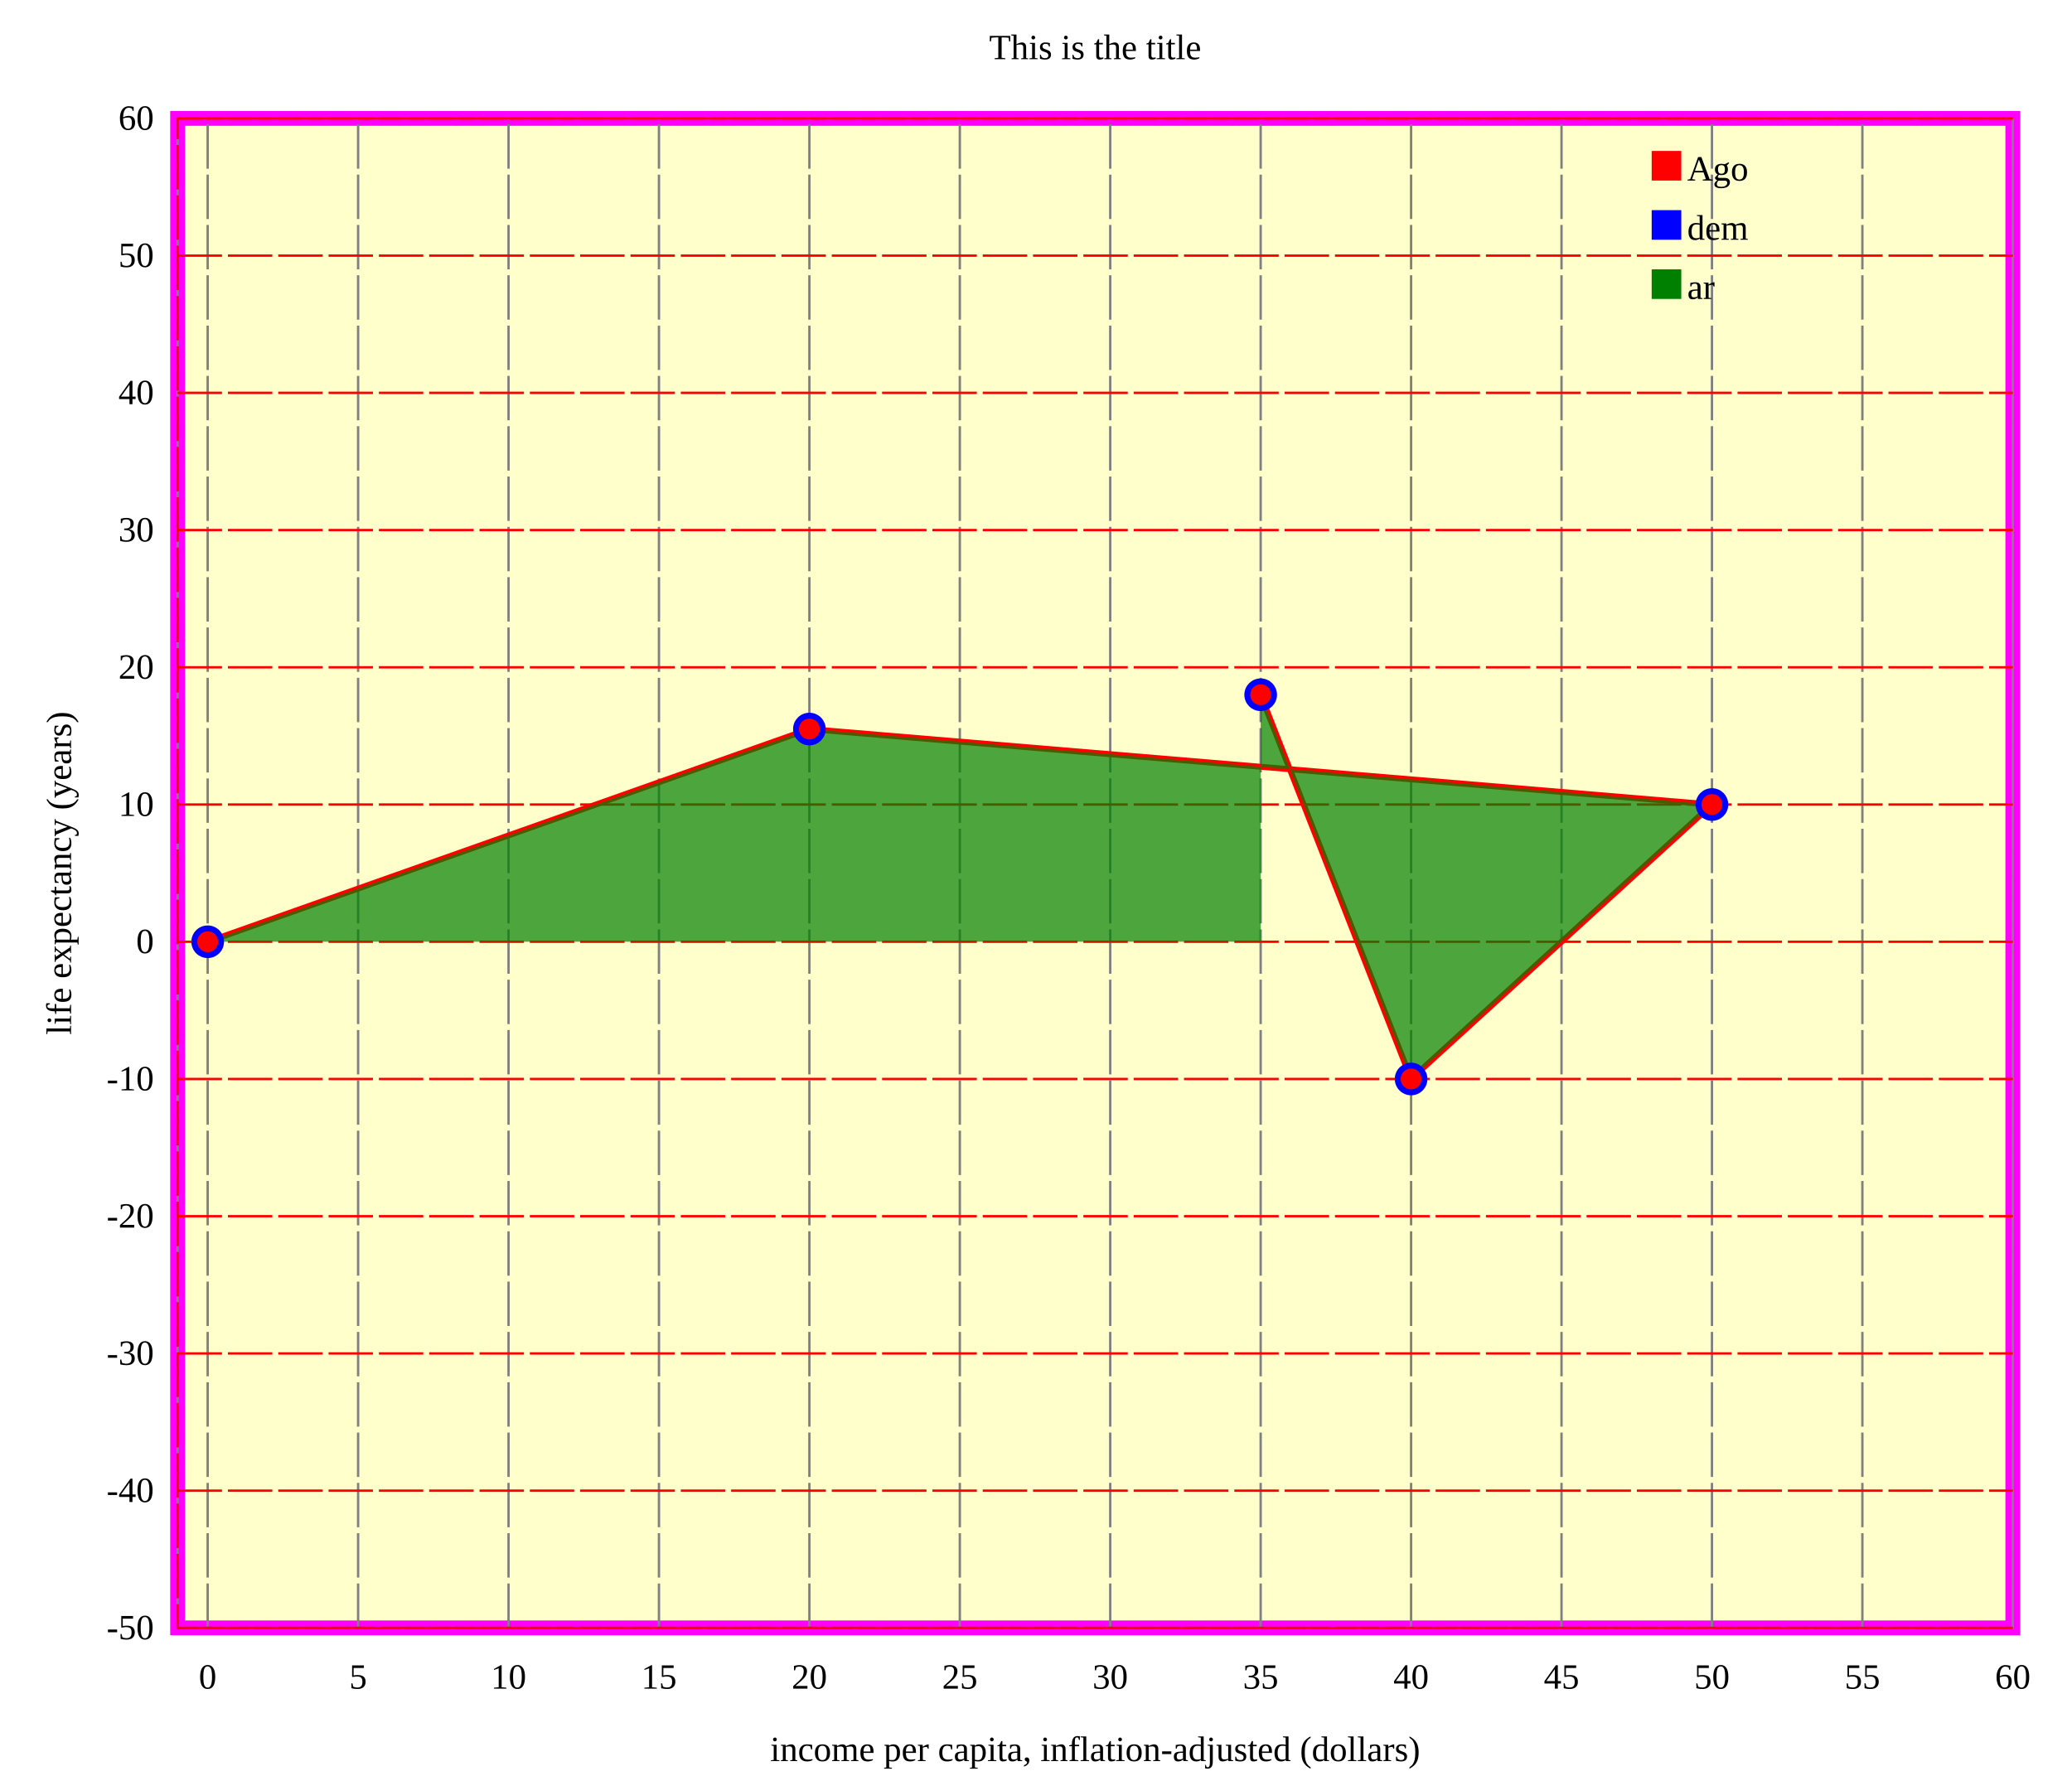
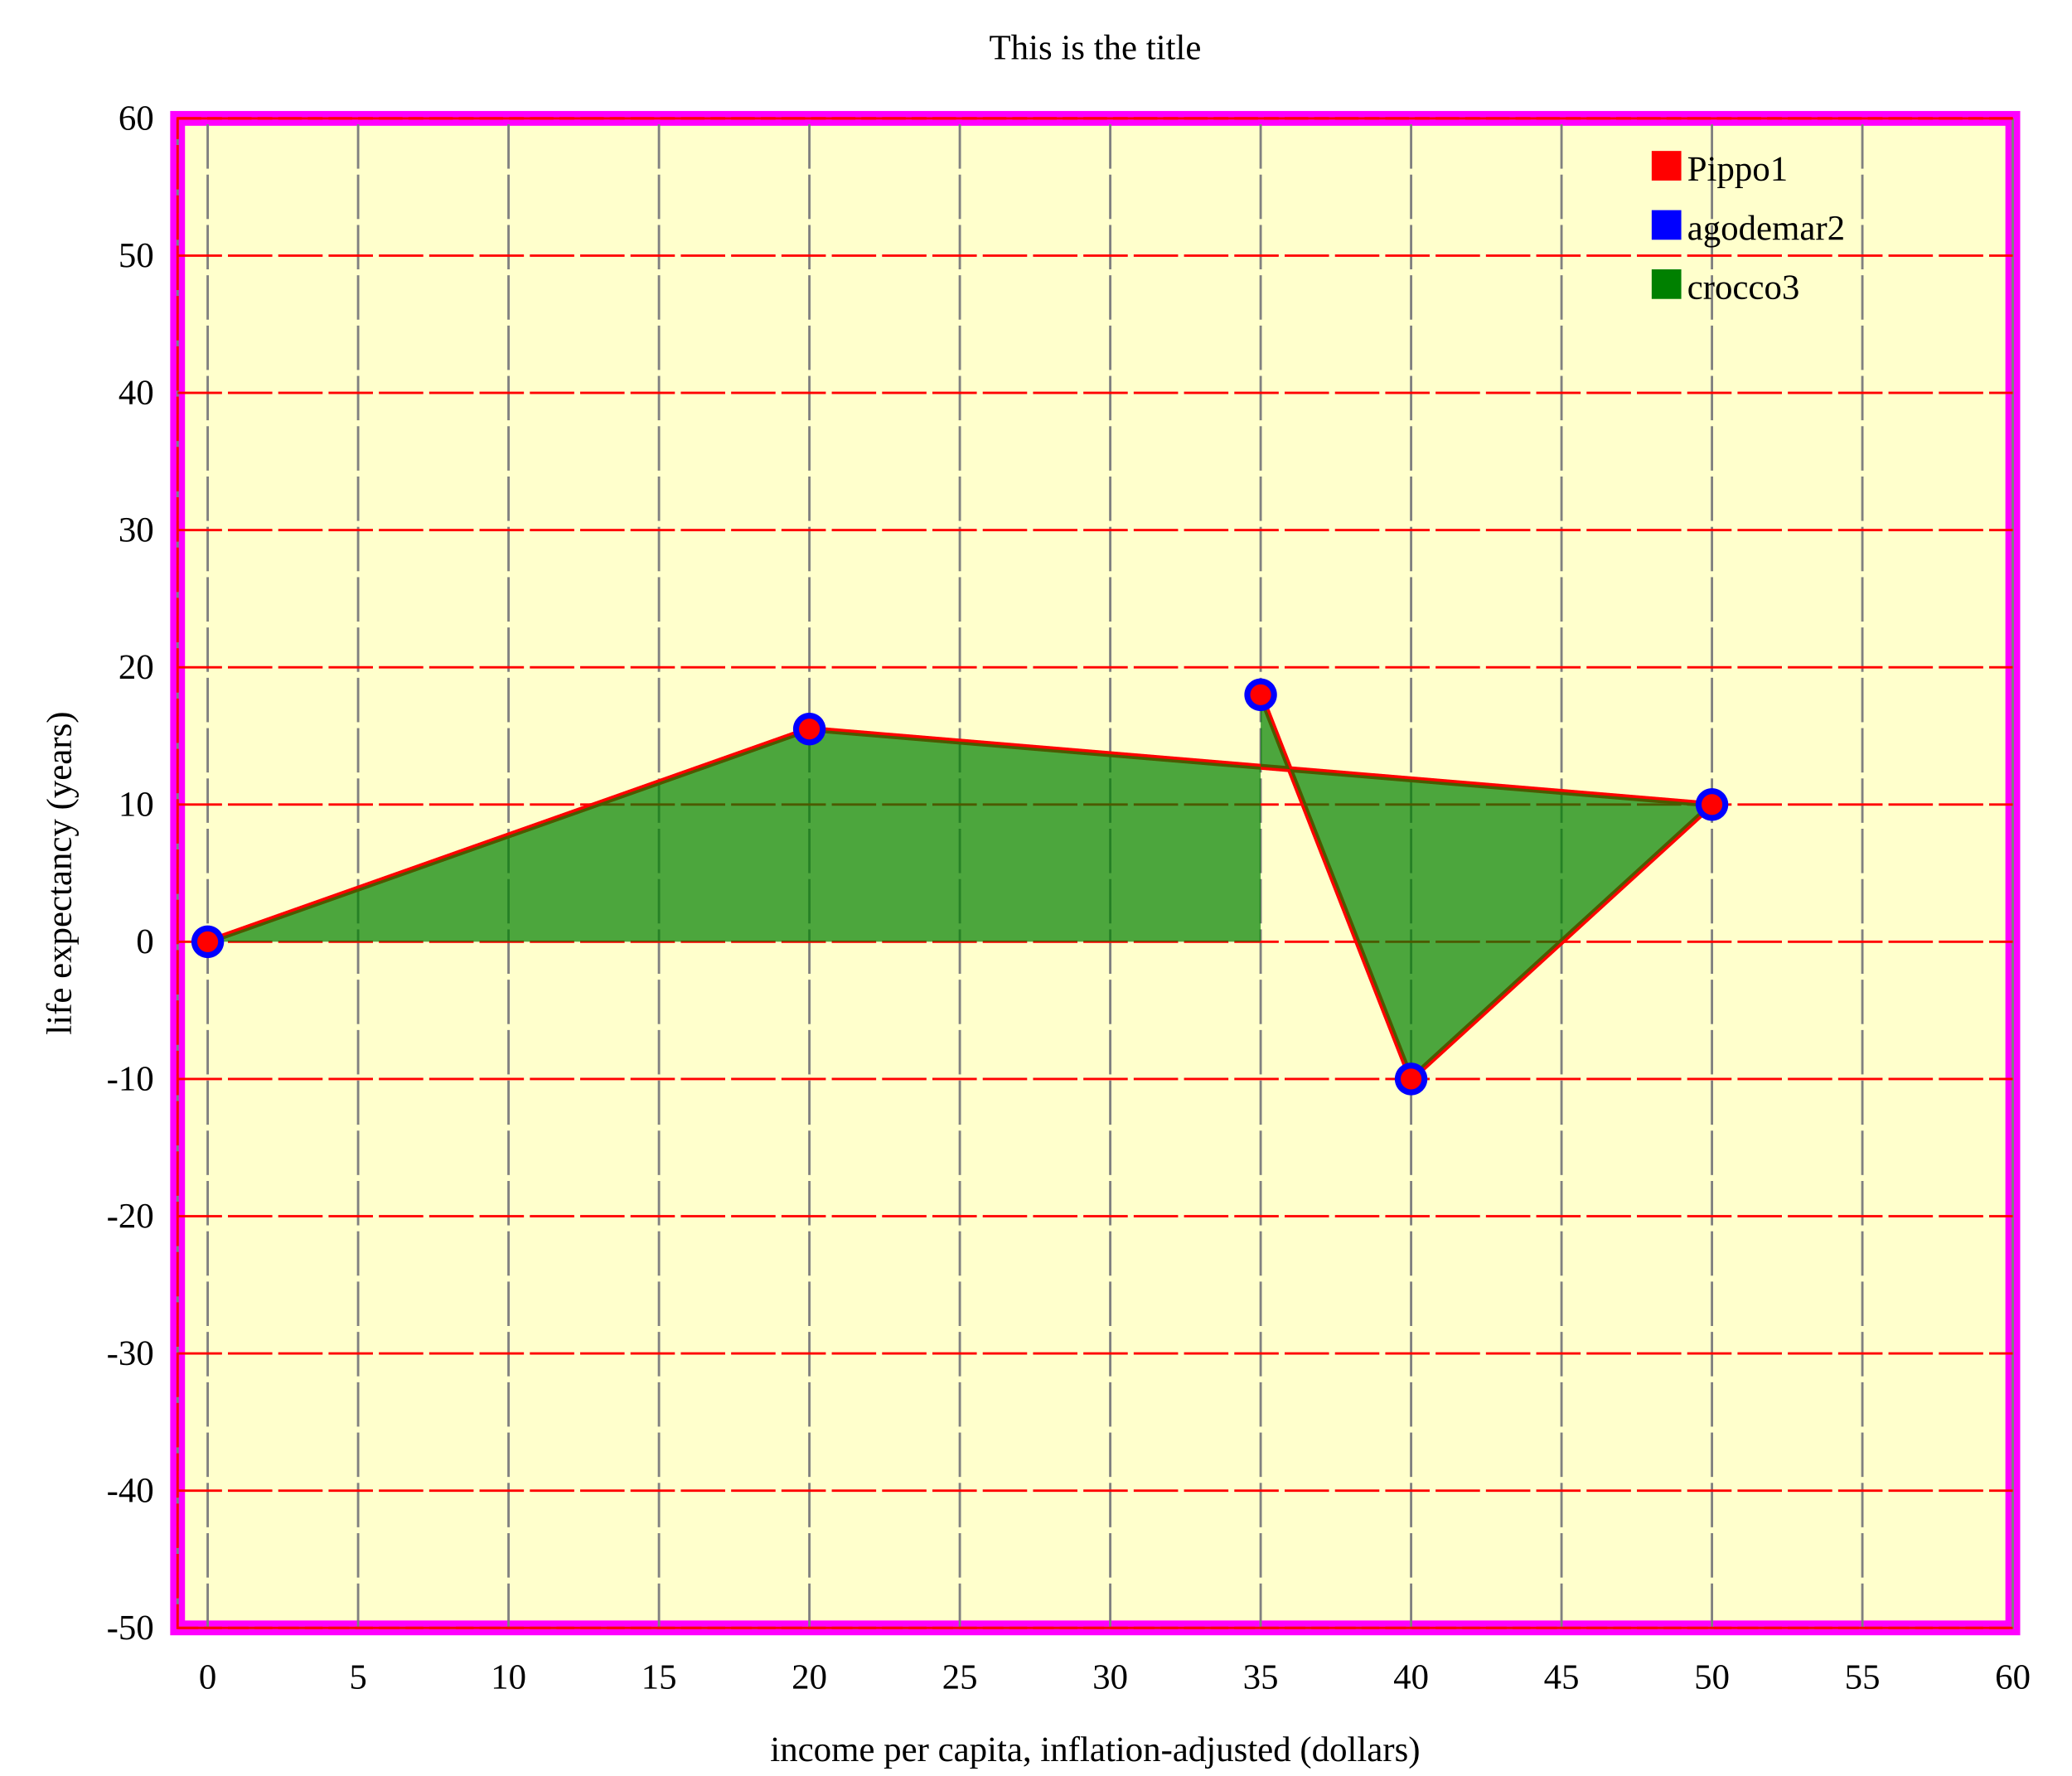
<svg xmlns="http://www.w3.org/2000/svg" id="svg" class="svg" width="700" height="600">
  <g id="page" width="700" height="600">
    <g id="graph" transform="translate(60,40)">
      <rect width="620" height="510" fill="yellow" opacity="0.2" />
      <rect width="620" height="510" fill="none" opacity="1.0" style="stroke: magenta; stroke-width: 5px;" />
      <g id="xAxis" class="axis" transform="translate(0,510)">
        <g class="tick" transform="translate(10.16393,0)" style="opacity: 1;">
          <line y2="-510" x2="0" style="fill: none; stroke: #808080; stroke-width: 0.8px; stroke-dasharray: 15px, 2px; font-style: normal; font-variant: normal; font-weight: normal; font-size: 10px; line-height: normal; font-family: sans-serif; shape-rendering: geometricprecision;" />
          <text dy=".71em" y="12" x="0" style="text-anchor: middle;">0</text>
        </g>
        <g class="tick" transform="translate(60.98361,0)" style="opacity: 1;">
          <line y2="-510" x2="0" style="fill: none; stroke: #808080; stroke-width: 0.8px; stroke-dasharray: 15px, 2px; font-style: normal; font-variant: normal; font-weight: normal; font-size: 10px; line-height: normal; font-family: sans-serif; shape-rendering: geometricprecision;" />
          <text dy=".71em" y="12" x="0" style="text-anchor: middle;">5</text>
        </g>
        <g class="tick" transform="translate(111.8033,0)" style="opacity: 1;">
          <line y2="-510" x2="0" style="fill: none; stroke: #808080; stroke-width: 0.8px; stroke-dasharray: 15px, 2px; font-style: normal; font-variant: normal; font-weight: normal; font-size: 10px; line-height: normal; font-family: sans-serif; shape-rendering: geometricprecision;" />
          <text dy=".71em" y="12" x="0" style="text-anchor: middle;">10</text>
        </g>
        <g class="tick" transform="translate(162.623,0)" style="opacity: 1;">
          <line y2="-510" x2="0" style="fill: none; stroke: #808080; stroke-width: 0.8px; stroke-dasharray: 15px, 2px; font-style: normal; font-variant: normal; font-weight: normal; font-size: 10px; line-height: normal; font-family: sans-serif; shape-rendering: geometricprecision;" />
          <text dy=".71em" y="12" x="0" style="text-anchor: middle;">15</text>
        </g>
        <g class="tick" transform="translate(213.4426,0)" style="opacity: 1;">
          <line y2="-510" x2="0" style="fill: none; stroke: #808080; stroke-width: 0.8px; stroke-dasharray: 15px, 2px; font-style: normal; font-variant: normal; font-weight: normal; font-size: 10px; line-height: normal; font-family: sans-serif; shape-rendering: geometricprecision;" />
          <text dy=".71em" y="12" x="0" style="text-anchor: middle;">20</text>
        </g>
        <g class="tick" transform="translate(264.2623,0)" style="opacity: 1;">
          <line y2="-510" x2="0" style="fill: none; stroke: #808080; stroke-width: 0.8px; stroke-dasharray: 15px, 2px; font-style: normal; font-variant: normal; font-weight: normal; font-size: 10px; line-height: normal; font-family: sans-serif; shape-rendering: geometricprecision;" />
          <text dy=".71em" y="12" x="0" style="text-anchor: middle;">25</text>
        </g>
        <g class="tick" transform="translate(315.082,0)" style="opacity: 1;">
          <line y2="-510" x2="0" style="fill: none; stroke: #808080; stroke-width: 0.8px; stroke-dasharray: 15px, 2px; font-style: normal; font-variant: normal; font-weight: normal; font-size: 10px; line-height: normal; font-family: sans-serif; shape-rendering: geometricprecision;" />
          <text dy=".71em" y="12" x="0" style="text-anchor: middle;">30</text>
        </g>
        <g class="tick" transform="translate(365.9016,0)" style="opacity: 1;">
          <line y2="-510" x2="0" style="fill: none; stroke: #808080; stroke-width: 0.8px; stroke-dasharray: 15px, 2px; font-style: normal; font-variant: normal; font-weight: normal; font-size: 10px; line-height: normal; font-family: sans-serif; shape-rendering: geometricprecision;" />
          <text dy=".71em" y="12" x="0" style="text-anchor: middle;">35</text>
        </g>
        <g class="tick" transform="translate(416.7213,0)" style="opacity: 1;">
          <line y2="-510" x2="0" style="fill: none; stroke: #808080; stroke-width: 0.8px; stroke-dasharray: 15px, 2px; font-style: normal; font-variant: normal; font-weight: normal; font-size: 10px; line-height: normal; font-family: sans-serif; shape-rendering: geometricprecision;" />
          <text dy=".71em" y="12" x="0" style="text-anchor: middle;">40</text>
        </g>
        <g class="tick" transform="translate(467.541,0)" style="opacity: 1;">
          <line y2="-510" x2="0" style="fill: none; stroke: #808080; stroke-width: 0.8px; stroke-dasharray: 15px, 2px; font-style: normal; font-variant: normal; font-weight: normal; font-size: 10px; line-height: normal; font-family: sans-serif; shape-rendering: geometricprecision;" />
          <text dy=".71em" y="12" x="0" style="text-anchor: middle;">45</text>
        </g>
        <g class="tick" transform="translate(518.3607,0)" style="opacity: 1;">
          <line y2="-510" x2="0" style="fill: none; stroke: #808080; stroke-width: 0.8px; stroke-dasharray: 15px, 2px; font-style: normal; font-variant: normal; font-weight: normal; font-size: 10px; line-height: normal; font-family: sans-serif; shape-rendering: geometricprecision;" />
          <text dy=".71em" y="12" x="0" style="text-anchor: middle;">50</text>
        </g>
        <g class="tick" transform="translate(569.1803,0)" style="opacity: 1;">
          <line y2="-510" x2="0" style="fill: none; stroke: #808080; stroke-width: 0.8px; stroke-dasharray: 15px, 2px; font-style: normal; font-variant: normal; font-weight: normal; font-size: 10px; line-height: normal; font-family: sans-serif; shape-rendering: geometricprecision;" />
          <text dy=".71em" y="12" x="0" style="text-anchor: middle;">55</text>
        </g>
        <g class="tick" transform="translate(620,0)" style="opacity: 1;">
          <line y2="-510" x2="0" style="fill: none; stroke: #808080; stroke-width: 0.8px; stroke-dasharray: 15px, 2px; font-style: normal; font-variant: normal; font-weight: normal; font-size: 10px; line-height: normal; font-family: sans-serif; shape-rendering: geometricprecision;" />
          <text dy=".71em" y="12" x="0" style="text-anchor: middle;">60</text>
        </g>
        <path class="domain" d="M0,-510V0H620V-510" style="fill: none; stroke: #808080; stroke-width: 0.8px; stroke-dasharray: 15px, 2px; font-style: normal; font-variant: normal; font-weight: normal; font-size: 10px; line-height: normal; font-family: sans-serif; shape-rendering: geometricprecision;" />
      </g>
      <g id="yAxis" class="axis">
        <g class="tick" transform="translate(0,510)" style="opacity: 1;">
          <line x2="620" y2="0" style="fill: none; stroke: #ff0000; stroke-dasharray: 15px, 2px; stroke-width: 0.8px; shape-rendering: geometricprecision;" />
          <text dy=".32em" x="-8" y="0" style="text-anchor: end;">-50</text>
        </g>
        <g class="tick" transform="translate(0,463.6364)" style="opacity: 1;">
          <line x2="620" y2="0" style="fill: none; stroke: #ff0000; stroke-dasharray: 15px, 2px; stroke-width: 0.8px; shape-rendering: geometricprecision;" />
          <text dy=".32em" x="-8" y="0" style="text-anchor: end;">-40</text>
        </g>
        <g class="tick" transform="translate(0,417.2727)" style="opacity: 1;">
          <line x2="620" y2="0" style="fill: none; stroke: #ff0000; stroke-dasharray: 15px, 2px; stroke-width: 0.8px; shape-rendering: geometricprecision;" />
          <text dy=".32em" x="-8" y="0" style="text-anchor: end;">-30</text>
        </g>
        <g class="tick" transform="translate(0,370.9091)" style="opacity: 1;">
          <line x2="620" y2="0" style="fill: none; stroke: #ff0000; stroke-dasharray: 15px, 2px; stroke-width: 0.8px; shape-rendering: geometricprecision;" />
          <text dy=".32em" x="-8" y="0" style="text-anchor: end;">-20</text>
        </g>
        <g class="tick" transform="translate(0,324.5455)" style="opacity: 1;">
          <line x2="620" y2="0" style="fill: none; stroke: #ff0000; stroke-dasharray: 15px, 2px; stroke-width: 0.8px; shape-rendering: geometricprecision;" />
          <text dy=".32em" x="-8" y="0" style="text-anchor: end;">-10</text>
        </g>
        <g class="tick" transform="translate(0,278.1818)" style="opacity: 1;">
          <line x2="620" y2="0" style="fill: none; stroke: #ff0000; stroke-dasharray: 15px, 2px; stroke-width: 0.8px; shape-rendering: geometricprecision;" />
          <text dy=".32em" x="-8" y="0" style="text-anchor: end;">0</text>
        </g>
        <g class="tick" transform="translate(0,231.8182)" style="opacity: 1;">
          <line x2="620" y2="0" style="fill: none; stroke: #ff0000; stroke-dasharray: 15px, 2px; stroke-width: 0.8px; shape-rendering: geometricprecision;" />
          <text dy=".32em" x="-8" y="0" style="text-anchor: end;">10</text>
        </g>
        <g class="tick" transform="translate(0,185.4545)" style="opacity: 1;">
          <line x2="620" y2="0" style="fill: none; stroke: #ff0000; stroke-dasharray: 15px, 2px; stroke-width: 0.8px; shape-rendering: geometricprecision;" />
          <text dy=".32em" x="-8" y="0" style="text-anchor: end;">20</text>
        </g>
        <g class="tick" transform="translate(0,139.0909)" style="opacity: 1;">
          <line x2="620" y2="0" style="fill: none; stroke: #ff0000; stroke-dasharray: 15px, 2px; stroke-width: 0.8px; shape-rendering: geometricprecision;" />
          <text dy=".32em" x="-8" y="0" style="text-anchor: end;">30</text>
        </g>
        <g class="tick" transform="translate(0,92.72727)" style="opacity: 1;">
          <line x2="620" y2="0" style="fill: none; stroke: #ff0000; stroke-dasharray: 15px, 2px; stroke-width: 0.8px; shape-rendering: geometricprecision;" />
          <text dy=".32em" x="-8" y="0" style="text-anchor: end;">40</text>
        </g>
        <g class="tick" transform="translate(0,46.36364)" style="opacity: 1;">
          <line x2="620" y2="0" style="fill: none; stroke: #ff0000; stroke-dasharray: 15px, 2px; stroke-width: 0.8px; shape-rendering: geometricprecision;" />
          <text dy=".32em" x="-8" y="0" style="text-anchor: end;">50</text>
        </g>
        <g class="tick" transform="translate(0,0)" style="opacity: 1;">
          <line x2="620" y2="0" style="fill: none; stroke: #ff0000; stroke-dasharray: 15px, 2px; stroke-width: 0.8px; shape-rendering: geometricprecision;" />
          <text dy=".32em" x="-8" y="0" style="text-anchor: end;">60</text>
        </g>
        <path class="domain" d="M620,0H0V510H620" style="fill: none; stroke: #ff0000; stroke-dasharray: 15px, 2px; stroke-width: 0.8px; shape-rendering: geometricprecision;" />
      </g>
      <g id="xy" class="xy">
        <path id="line" d="M10.164,278.182L213.443,206.318L518.361,231.818L416.721,324.545L365.902,194.727" class="line" style="fill:none; stroke:red; stroke-width:2" />
        <path id="area" d="M10.164,278.182L213.443,206.318L518.361,231.818L416.721,324.545L365.902,194.727L365.902,278.182L416.721,278.182L518.361,278.182L213.443,278.182L10.164,278.182Z" class="area" style="fill:green;" opacity="0.7" />
        <g id="symbols" class="symbols">
          <path transform="translate(10.16393,278.1818)" d="M0,4.514A4.514,4.514 0 1,1 0,-4.514A4.514,4.514 0 1,1 0,4.514Z" style="fill:red; stroke:blue; stroke-width:2" />
          <path transform="translate(213.4426,206.3182)" d="M0,4.514A4.514,4.514 0 1,1 0,-4.514A4.514,4.514 0 1,1 0,4.514Z" style="fill:red; stroke:blue; stroke-width:2" />
          <path transform="translate(518.3607,231.8182)" d="M0,4.514A4.514,4.514 0 1,1 0,-4.514A4.514,4.514 0 1,1 0,4.514Z" style="fill:red; stroke:blue; stroke-width:2" />
          <path transform="translate(416.7213,324.5455)" d="M0,4.514A4.514,4.514 0 1,1 0,-4.514A4.514,4.514 0 1,1 0,4.514Z" style="fill:red; stroke:blue; stroke-width:2" />
          <path transform="translate(365.9016,194.7273)" d="M0,4.514A4.514,4.514 0 1,1 0,-4.514A4.514,4.514 0 1,1 0,4.514Z" style="fill:red; stroke:blue; stroke-width:2" />
        </g>
      </g>
    </g>
  </g>
  <text class="x label" text-anchor="middle" x="370" y="595">income per capita, inflation-adjusted (dollars)</text>
  <text class="y label" text-anchor="middle" x="-295" y="15" dy=".75em" transform="rotate(-90)">life expectancy (years)</text>
  <text class="title" text-anchor="middle" x="370" y="20">This is the title</text>
  <g class="legend" transform="translate(558.0,51.0)">
    <rect y="0" width="10" height="10" style="fill: #ff0000;" />
    <rect y="20" width="10" height="10" style="fill: #0000ff;" />
    <rect y="40" width="10" height="10" style="fill: #008000;" />
-     <text text-anchor="start" x="12" y="10">Ago</text>
-     <text text-anchor="start" x="12" y="30">dem</text>
-     <text text-anchor="start" x="12" y="50">ar</text>
+     <text text-anchor="start" x="12" y="10">Pippo1</text>
+     <text text-anchor="start" x="12" y="30">agodemar2</text>
+     <text text-anchor="start" x="12" y="50">crocco3</text>
  </g>
</svg>
